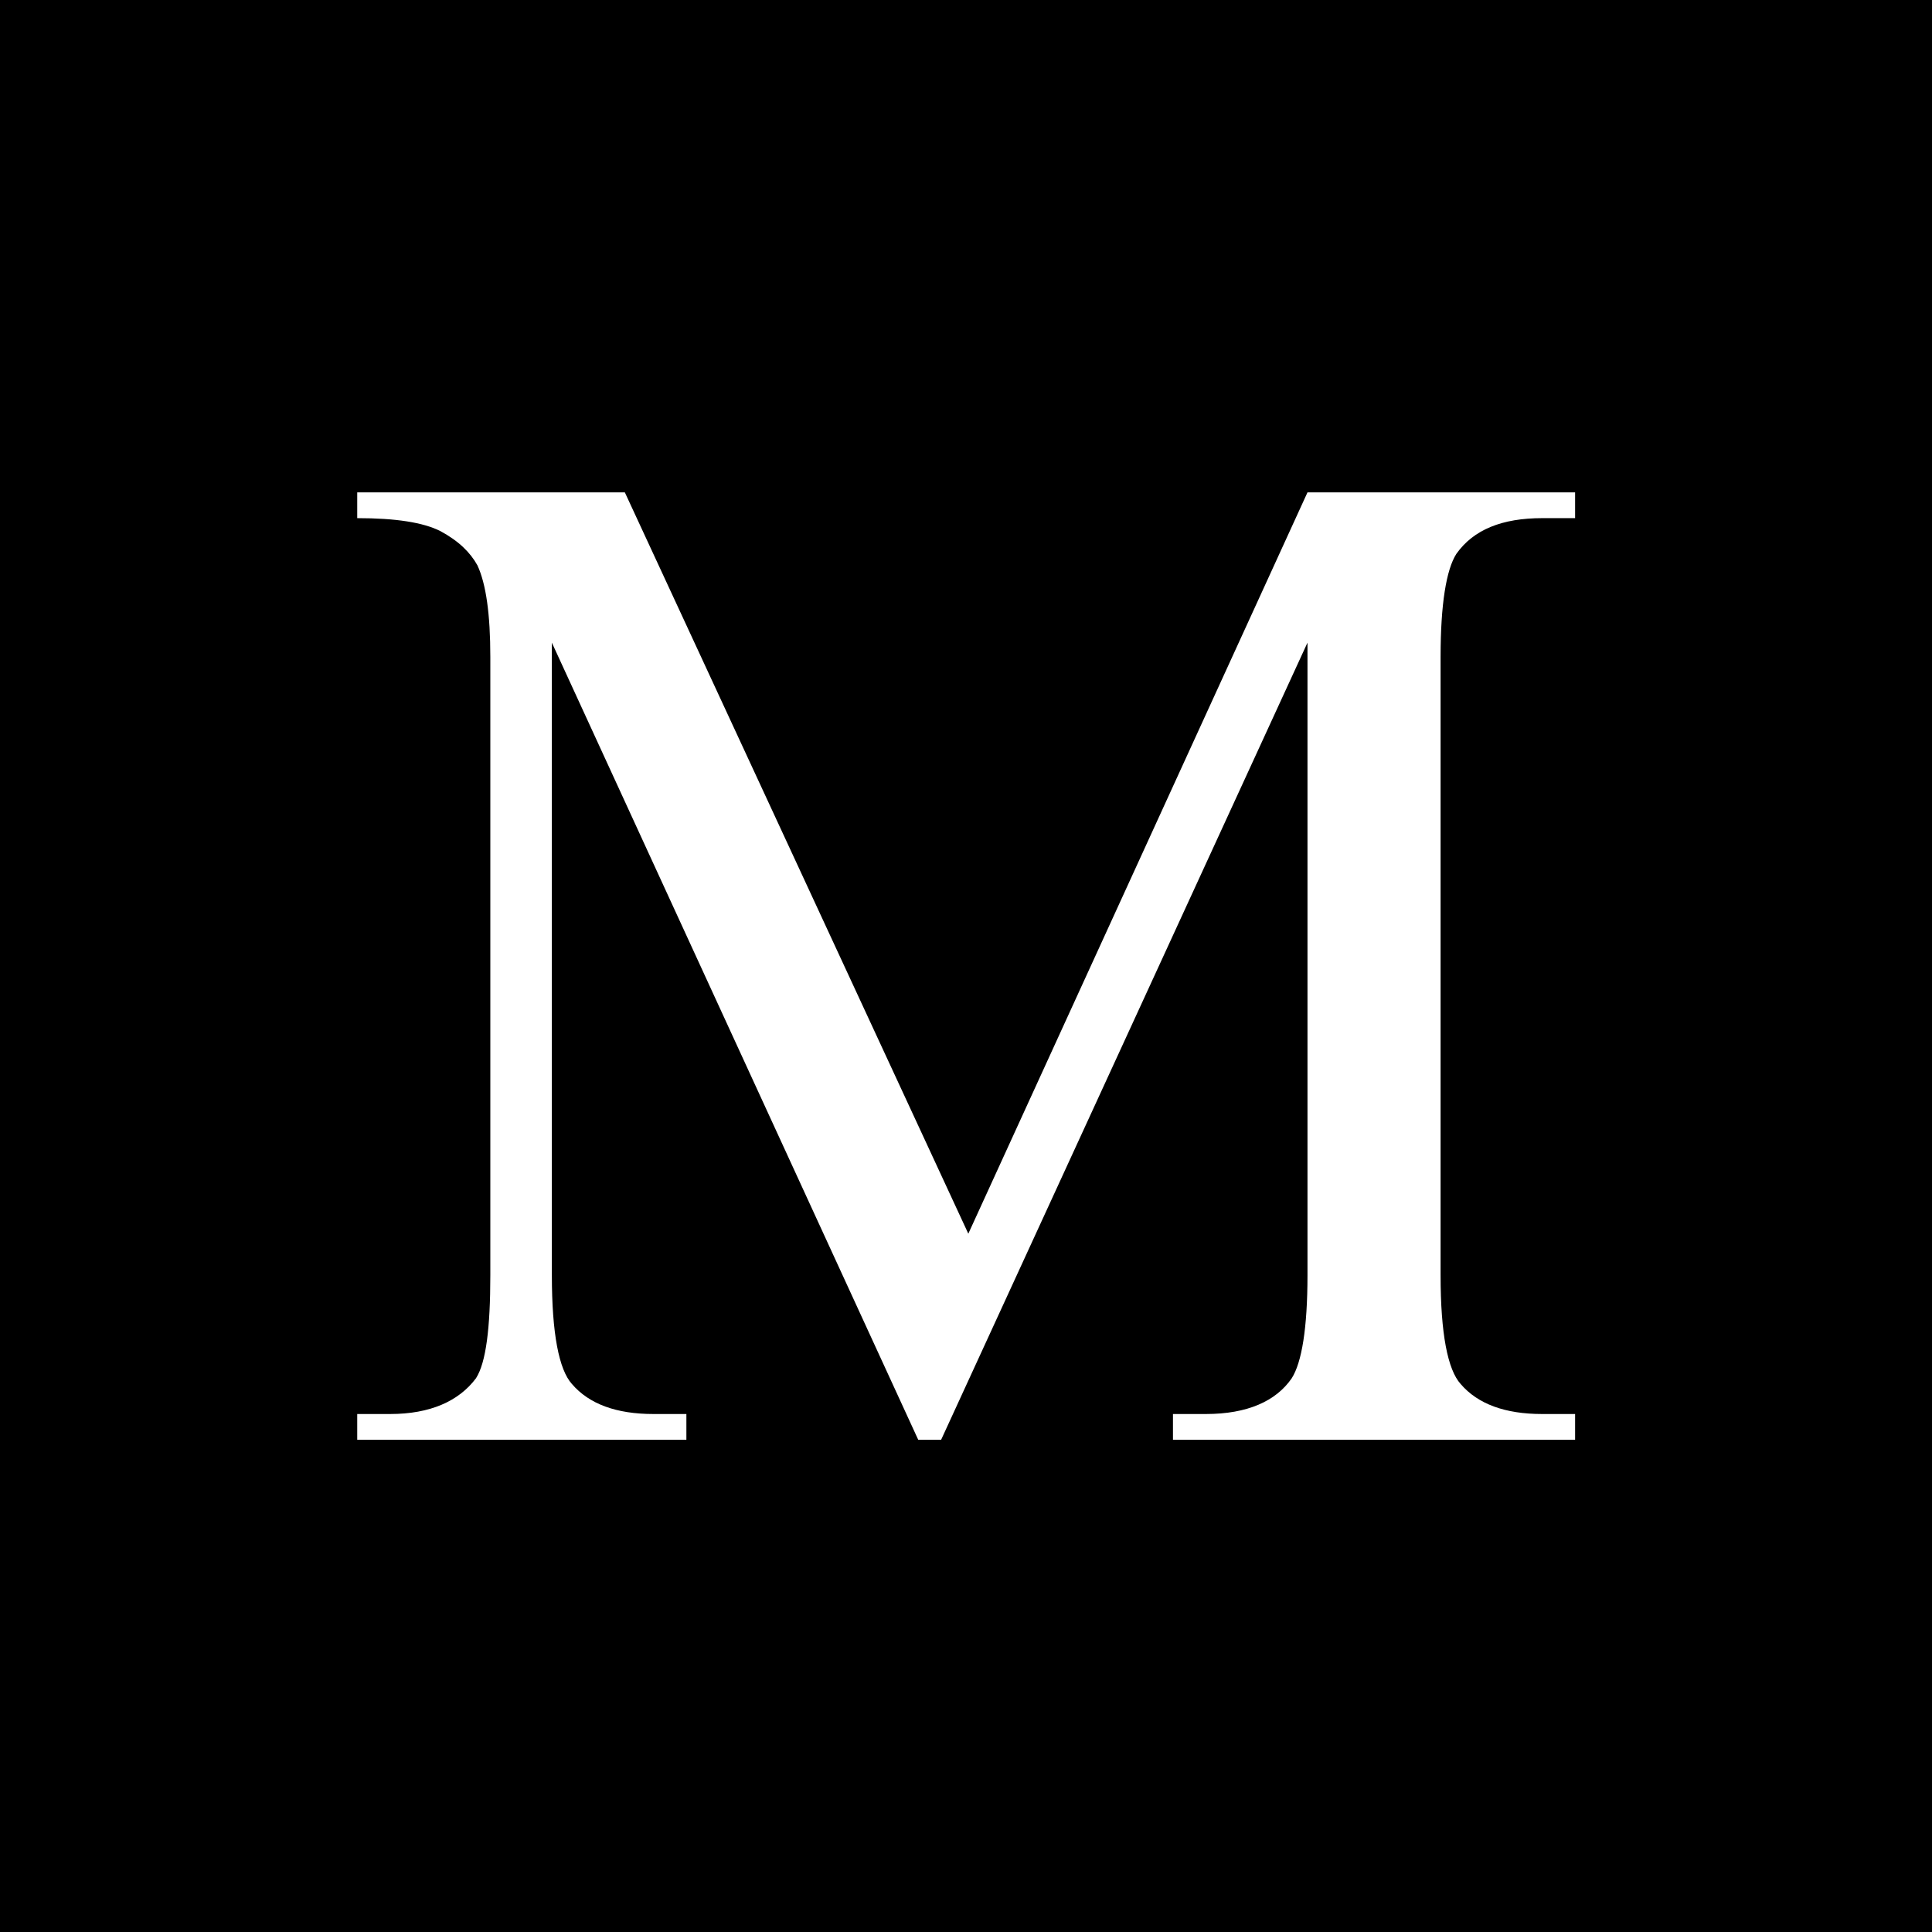
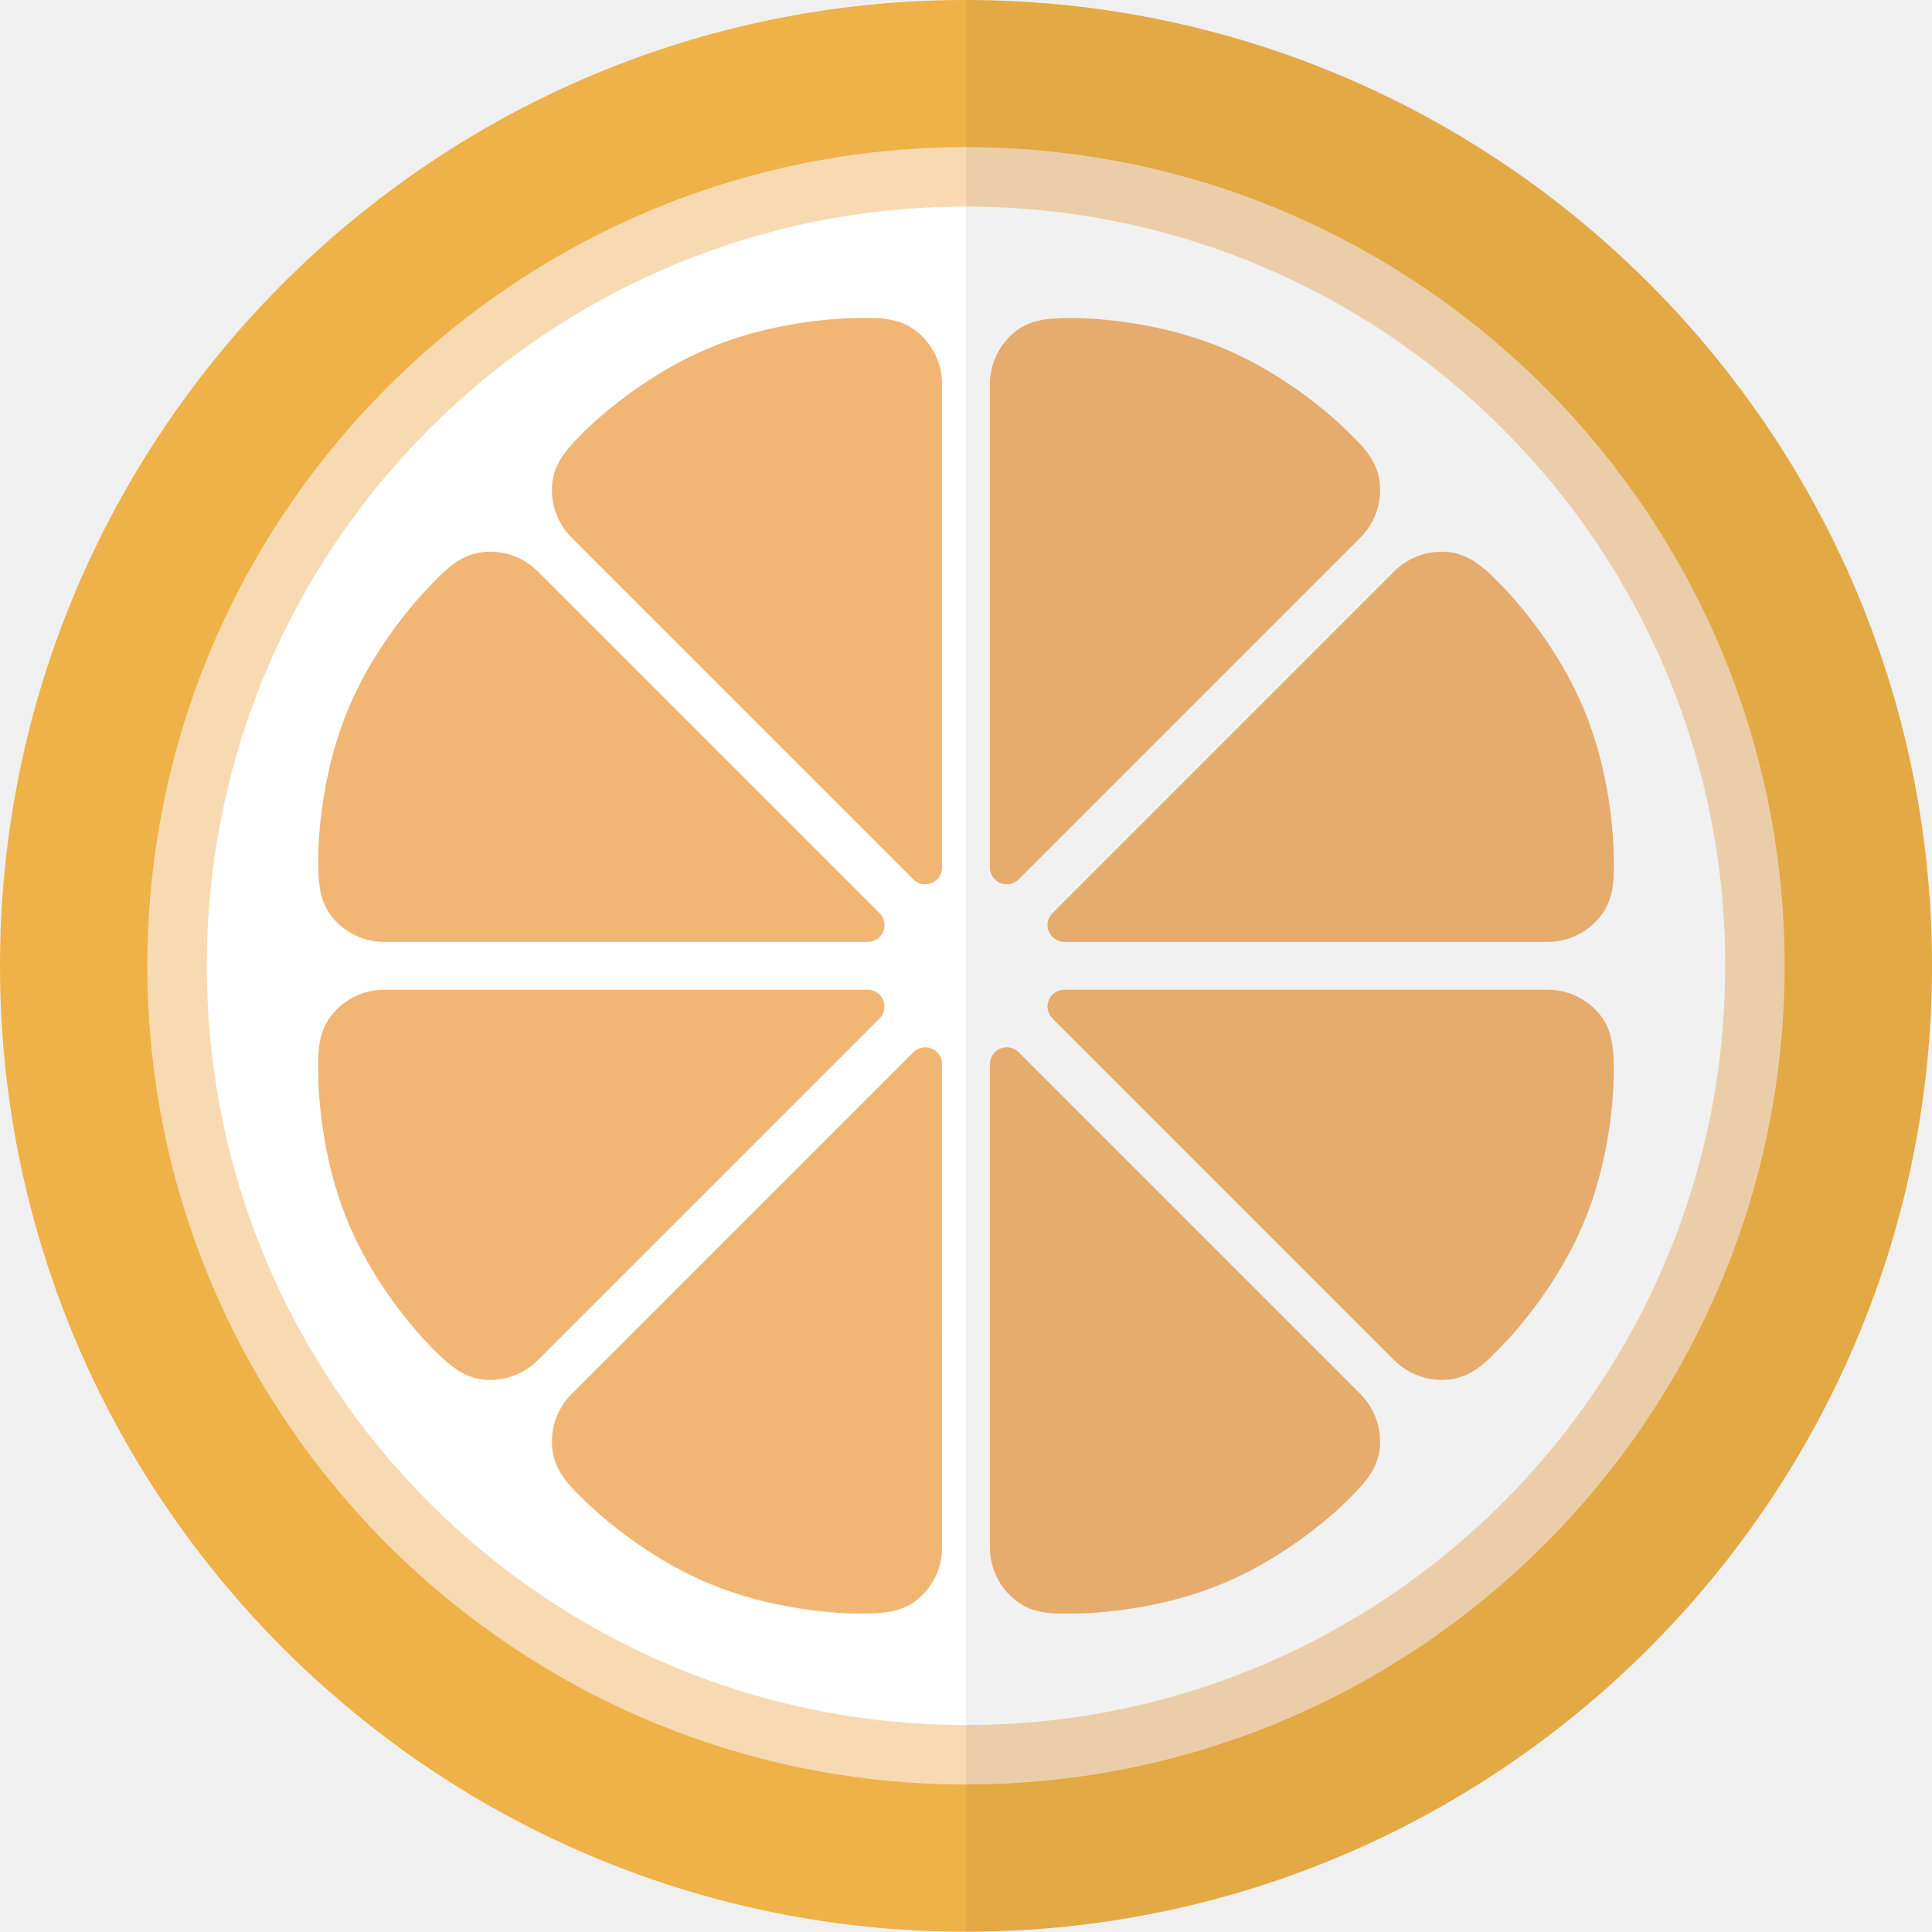
- <svg xmlns="http://www.w3.org/2000/svg" width="100%" height="100%" viewBox="0 0 1080 1080" version="1.1" xml:space="preserve" style="fill-rule:evenodd;clip-rule:evenodd;stroke-linejoin:round;stroke-miterlimit:2;">
-   <rect x="0" y="0" width="1080" height="1080" />
-   <g transform="matrix(1,0,0,1,48.4722,245.623)">
-     <g transform="matrix(800,0,0,800,137.622,559.221)">
-       <path d="M0.409,-0L0.153,-0.557L0.153,-0.115C0.153,-0.074 0.158,-0.049 0.167,-0.039C0.179,-0.025 0.198,-0.018 0.224,-0.018L0.247,-0.018L0.247,-0L0.017,-0L0.017,-0.018L0.04,-0.018C0.068,-0.018 0.088,-0.027 0.1,-0.043C0.107,-0.054 0.11,-0.078 0.11,-0.115L0.11,-0.547C0.11,-0.577 0.107,-0.598 0.101,-0.611C0.096,-0.62 0.088,-0.628 0.075,-0.635C0.063,-0.641 0.044,-0.644 0.017,-0.644L0.017,-0.662L0.204,-0.662L0.444,-0.144L0.681,-0.662L0.868,-0.662L0.868,-0.644L0.845,-0.644C0.817,-0.644 0.797,-0.636 0.785,-0.619C0.778,-0.608 0.774,-0.584 0.774,-0.547L0.774,-0.115C0.774,-0.074 0.779,-0.049 0.788,-0.039C0.8,-0.025 0.819,-0.018 0.845,-0.018L0.868,-0.018L0.868,-0L0.587,-0L0.587,-0.018L0.61,-0.018C0.639,-0.018 0.659,-0.027 0.67,-0.043C0.677,-0.054 0.681,-0.078 0.681,-0.115L0.681,-0.557L0.425,-0L0.409,-0Z" style="fill:white;fill-rule:nonzero;" />
+ <svg xmlns="http://www.w3.org/2000/svg" height="800px" width="800px" version="1.1" id="_x35_" viewBox="0 0 512 512" xml:space="preserve">
+   <g>
+     <g>
+       <path style="fill:#EEB248;" d="M512,255.964c0,141.117-114.846,255.964-256.037,255.964c-46.452,0-90.116-12.475-127.688-34.197    c-38.967-22.529-71.549-55.111-94.078-94.078C12.475,346.079,0,302.416,0,255.964C0,114.773,114.845,0,255.963,0    c59.148,0,113.673,20.107,157.042,53.864C429.81,67,445,82.117,458.063,98.922C491.893,142.292,512,196.816,512,255.964z" />
+       <path style="fill:#F8DAB2;" d="M255.993,472.906c-119.622,0-216.945-97.327-216.945-216.956    c0-119.629,97.323-216.956,216.945-216.956c119.636,0,216.956,97.327,216.956,216.956    C472.948,375.579,375.629,472.906,255.993,472.906z" />
+       <path style="fill:#FFFFFF;" d="M457.197,255.95c0,111.115-90.075,201.193-201.204,201.193    c-111.109,0-201.183-90.078-201.183-201.193S144.884,54.756,255.993,54.756C367.122,54.756,457.197,144.834,457.197,255.95z" />
+       <g>
+         <g>
+           <path style="fill:#F1B674;" d="M151.492,369.409c-3.776,3.776-5.661,9.04-5.145,14.357c0.509,5.314,3.504,9.03,7.804,13.104      c0,0,13.867,14.533,34.005,22.875c20.138,8.342,40.218,7.865,40.218,7.865c5.561,0.011,10.663-0.344,14.784-3.74      c4.128-3.397,6.514-8.453,6.514-13.796l-0.007-128.053c0-1.81-1.082-3.437-2.752-4.128c-1.67-0.688-3.591-0.308-4.866,0.967      L151.492,369.409z" />
+           <path style="fill:#F1B674;" d="M360.508,142.488c3.776-3.776,5.661-9.036,5.16-14.354c-0.523-5.314-3.511-9.03-7.819-13.104      c0,0-13.859-14.537-33.997-22.875c-20.137-8.345-40.225-7.864-40.225-7.864c-5.561-0.011-10.663,0.343-14.785,3.74      c-4.121,3.397-6.507,8.453-6.507,13.795v128.053c0,1.806,1.09,3.437,2.759,4.128c1.663,0.688,3.583,0.308,4.866-0.967      L360.508,142.488z" />
+         </g>
+         <g>
+           <path style="fill:#F1B674;" d="M101.875,262.281c-5.346,0-10.398,2.383-13.792,6.508c-3.401,4.124-3.905,8.865-3.748,14.795      c0,0-0.48,20.076,7.862,40.215c8.345,20.134,22.889,33.997,22.889,33.997c3.924,3.938,7.776,7.295,13.097,7.811      c5.31,0.516,10.581-1.372,14.35-5.149l90.562-90.552c1.276-1.279,1.656-3.196,0.961-4.87c-0.688-1.666-2.314-2.756-4.128-2.756      H101.875z" />
+           <path style="fill:#F1B674;" d="M410.128,249.619c5.339,0,10.405-2.39,13.788-6.508c3.397-4.132,3.913-8.865,3.748-14.795      c0,0,0.48-20.076-7.862-40.214c-8.349-20.137-22.882-33.994-22.882-33.994c-3.92-3.941-7.783-7.303-13.108-7.815      c-5.31-0.516-10.578,1.372-14.361,5.149l-90.541,90.551c-1.275,1.272-1.663,3.196-0.967,4.87      c0.688,1.666,2.329,2.756,4.128,2.756H410.128z" />
+         </g>
+         <g>
+           <path style="fill:#F1B674;" d="M142.534,151.442c-3.769-3.78-9.04-5.665-14.35-5.149c-5.321,0.512-9.026,3.508-13.097,7.811      c0,0-14.544,13.86-22.889,33.995c-8.342,20.141-7.862,40.217-7.862,40.217c0,5.565,0.347,10.663,3.748,14.795      c3.393,4.118,8.446,6.508,13.792,6.508h128.053c1.813,0,3.44-1.09,4.128-2.759c0.695-1.67,0.316-3.594-0.967-4.866      L142.534,151.442z" />
+           <path style="fill:#F1B674;" d="M369.451,360.458c3.784,3.773,9.051,5.664,14.361,5.149c5.325-0.516,9.037-3.508,13.108-7.815      c0,0,14.533-13.86,22.882-33.997c8.342-20.134,7.862-40.211,7.862-40.211c0.007-5.565-0.351-10.671-3.748-14.795      c-3.383-4.125-8.449-6.511-13.788-6.511l-128.057,0.004c-1.799,0-3.433,1.09-4.128,2.756c-0.696,1.67-0.316,3.591,0.967,4.87      L369.451,360.458z" />
+         </g>
+         <g>
+           <path style="fill:#F1B674;" d="M249.665,101.822c0.007-5.339-2.38-10.395-6.507-13.796c-4.121-3.397-8.85-3.902-14.784-3.74      c0,0-20.08-0.481-40.218,7.858c-20.137,8.345-34.005,22.886-34.005,22.886c-3.934,3.924-7.295,7.783-7.804,13.101      c-0.517,5.321,1.369,10.581,5.145,14.358l90.555,90.544c1.275,1.283,3.196,1.659,4.866,0.971      c1.669-0.688,2.752-2.322,2.752-4.124V101.822z" />
+           <path style="fill:#F1B674;" d="M262.335,410.074c0,5.342,2.386,10.399,6.507,13.796c4.121,3.393,8.865,3.906,14.785,3.74      c0,0,20.088,0.477,40.225-7.865c20.138-8.342,33.997-22.875,33.997-22.875c3.942-3.931,7.296-7.79,7.819-13.108      c0.501-5.314-1.383-10.578-5.16-14.354l-90.548-90.552c-1.283-1.272-3.203-1.659-4.866-0.967      c-1.669,0.691-2.759,2.318-2.759,4.128V410.074z" />
+         </g>
+       </g>
    </g>
+     <path style="opacity:0.06;fill:#231815;" d="M512,255.964c0,141.117-114.846,255.964-256.037,255.964V0   c59.148,0,113.673,20.107,157.042,53.864C429.81,67,445,82.117,458.063,98.922C491.893,142.292,512,196.816,512,255.964z" />
  </g>
</svg>
